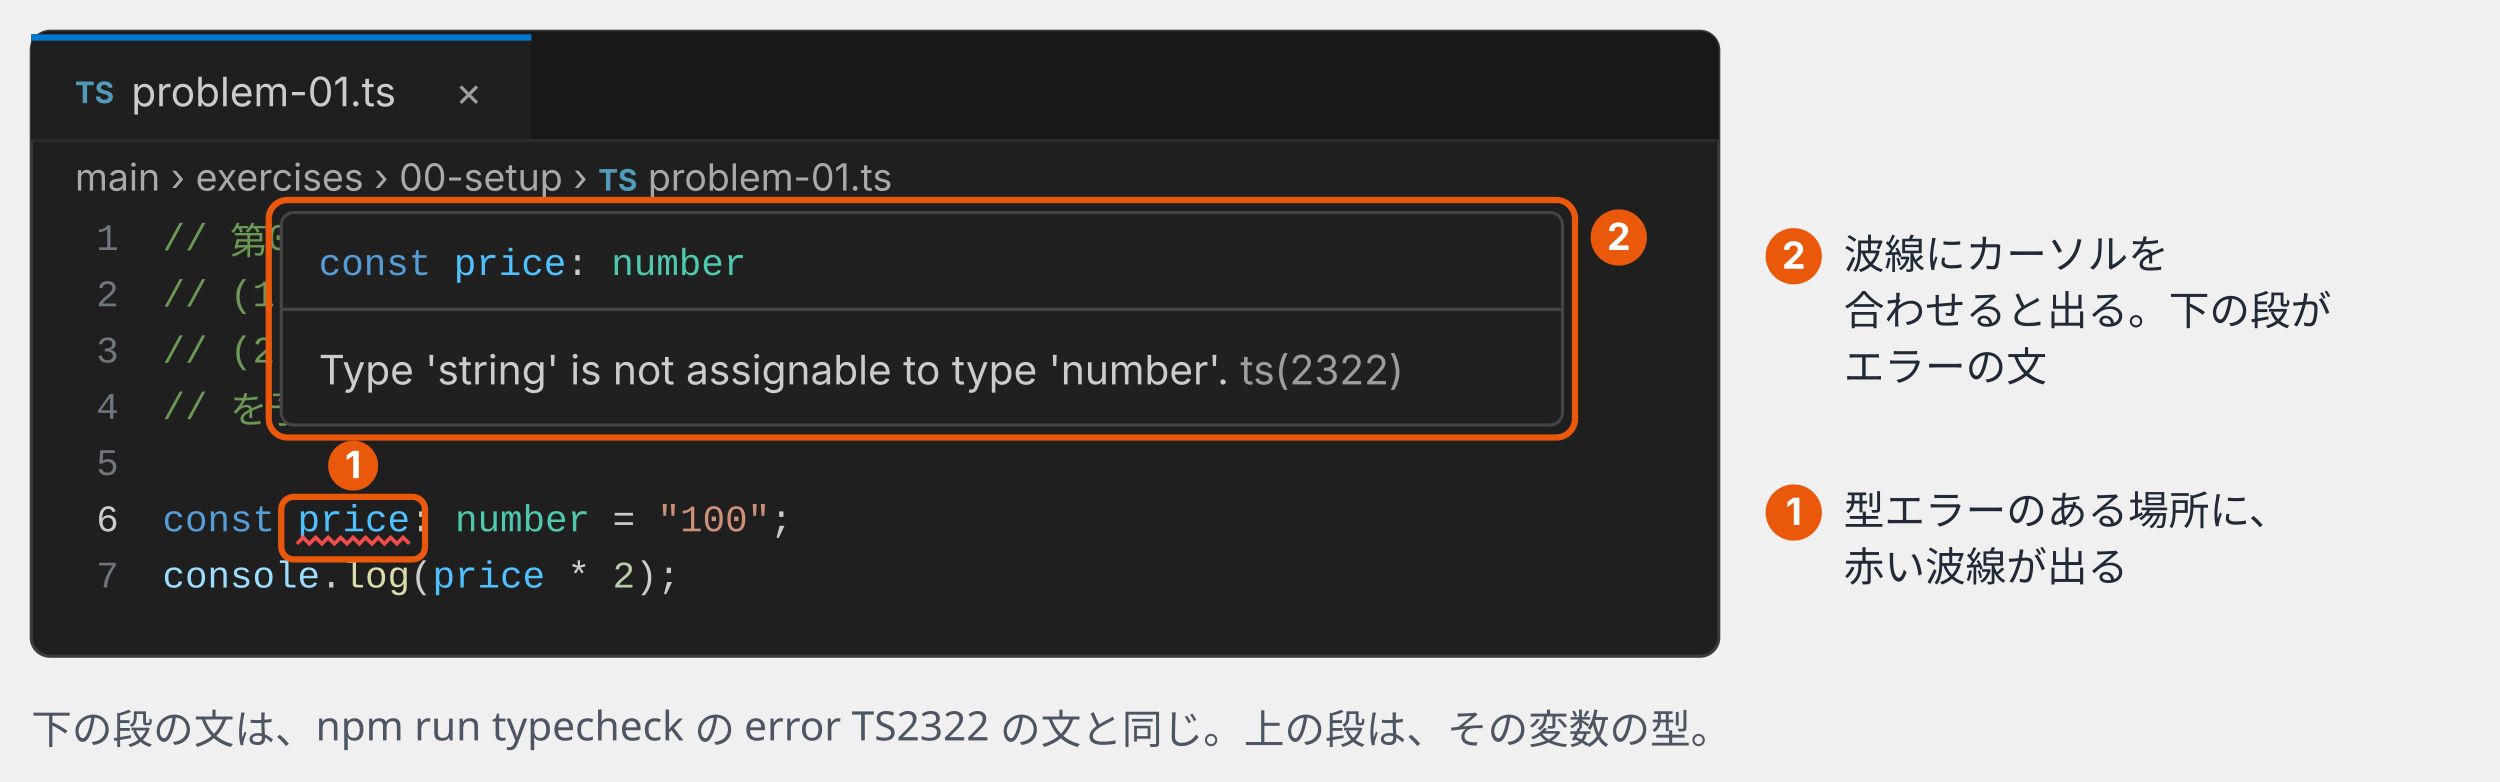
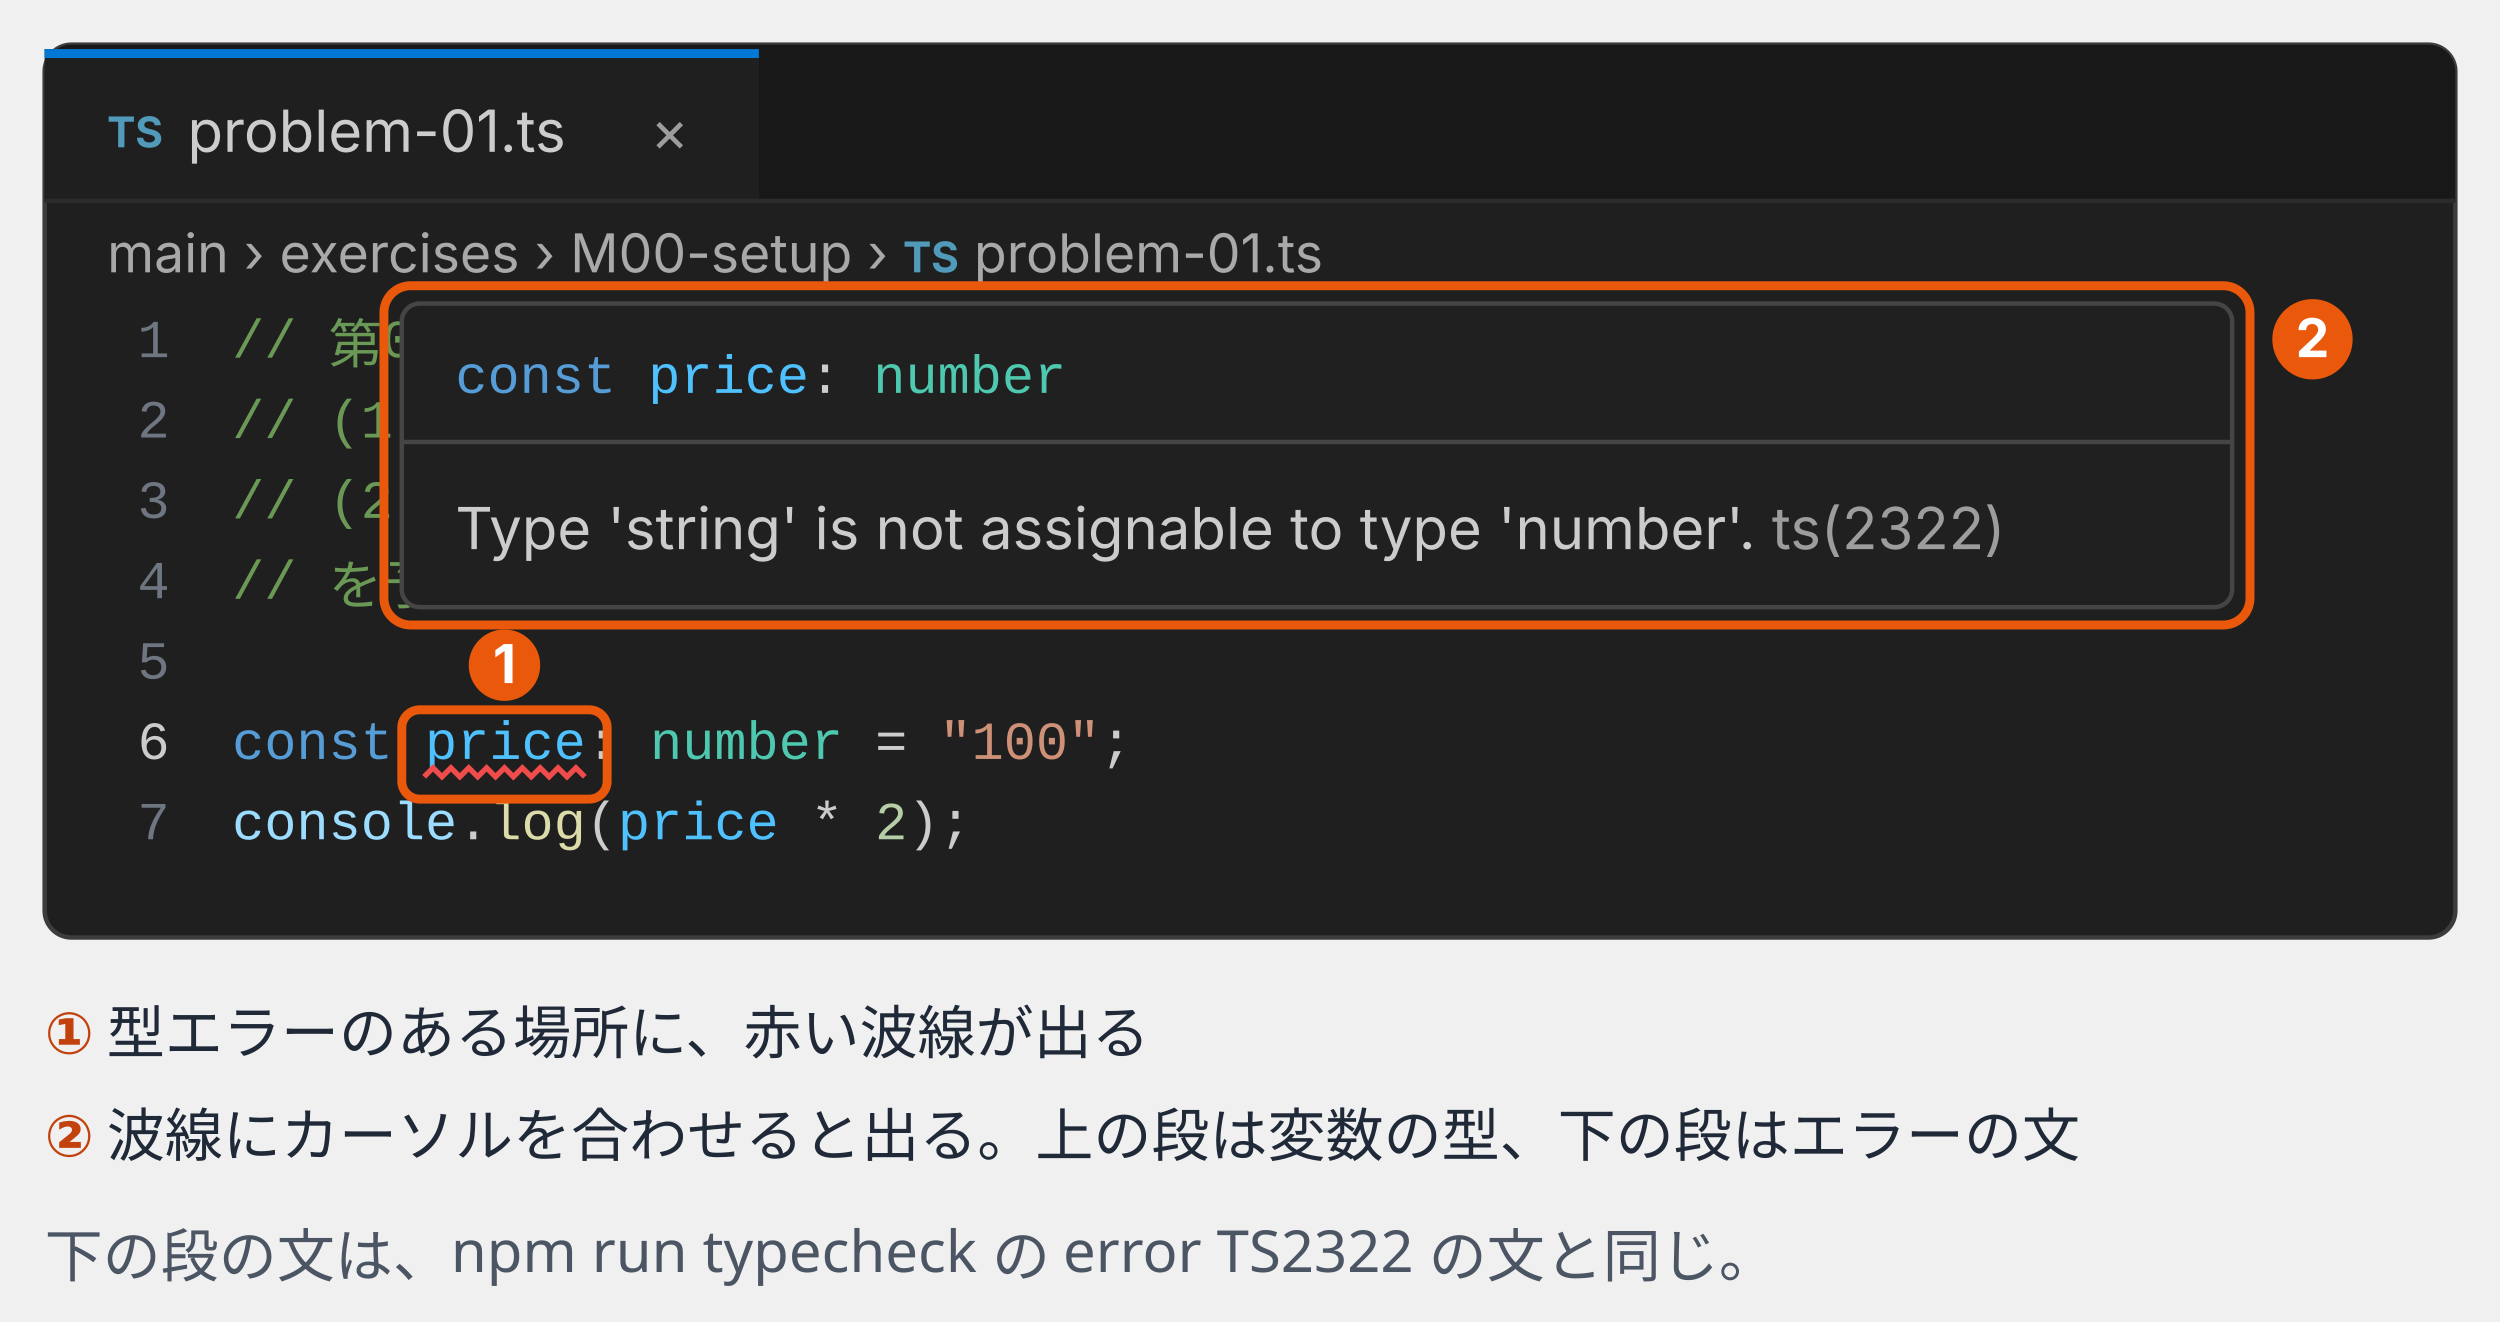
- <svg xmlns="http://www.w3.org/2000/svg" viewBox="0 0 800 250" width="800" height="250" role="img" aria-labelledby="t d">
+ <svg xmlns="http://www.w3.org/2000/svg" viewBox="0 0 560 296" width="560" height="296" role="img" aria-labelledby="t d">
  <style>
    .ui { font-family: -apple-system, "Segoe UI", "Hiragino Sans", "Noto Sans JP", "Yu Gothic UI", sans-serif; font-size: 13px; fill: #cccccc; }
    .small { font-size: 12px; }
    .mono { font-family: Menlo, Consolas, "Courier New", monospace; font-size: 12px; fill: #cccccc; }
    .faint { fill: #9d9d9d; }
    .crumb { fill: #a9a9a9; }
    .lineno { fill: #6e7681; }
    .k-com { fill: #6a9955; }
    .k-key { fill: #569cd6; }
    .k-const { fill: #4fc1ff; }
    .k-type { fill: #4ec9b0; }
    .k-str { fill: #ce9178; }
    .k-num { fill: #b5cea8; }
    .k-var { fill: #9cdcfe; }
    .k-fn { fill: #dcdcaa; }
    .ts { font-family: -apple-system, "Segoe UI", sans-serif; font-size: 9.5px; font-weight: 700; fill: #519aba; }
    .frame { fill: #1f1f1f; stroke: #3c3c3c; stroke-width: 1; }
    .bar { fill: #181818; }
    .tab { fill: #1f1f1f; }
    .edge { fill: none; stroke: #2b2b2b; stroke-width: 1; }
    .blue { fill: #0078d4; }
    .squiggle { fill: none; stroke: #f14c4c; stroke-width: 1.2; }
    .hover { fill: #202020; stroke: #454545; stroke-width: 1; }
    .sep { fill: none; stroke: #454545; stroke-width: 1; }
    .mark { fill: none; stroke: #ea580c; stroke-width: 2; }
    .badge { fill: #ea580c; }
    .badge-num { font-family: -apple-system, "Segoe UI", sans-serif; font-size: 12px; font-weight: 700; fill: #ffffff; }
    .note { font-family: "Hiragino Sans", "Noto Sans JP", "Yu Gothic", sans-serif; font-size: 13px; fill: #1f2937; }
    .note-sub { fill: #4b5563; }
+     .note-acc { fill: #c2410c; font-weight: 700; }
    @media (prefers-color-scheme: dark) {
      .mark { stroke: #fb923c; }
      .badge { fill: #fb923c; }
      .badge-num { fill: #1f2937; }
      .note { fill: #e5e7eb; }
      .note-sub { fill: #9ca3af; }
+       .note-acc { fill: #fb923c; }
    }
  </style>
  <rect class="frame" x="10" y="10" width="540" height="200" rx="6" />
  <path class="bar" d="M16,10 H544 A6,6 0 0 1 550,16 V45 H10 V16 A6,6 0 0 1 16,10 Z" />
  <rect class="tab" x="10" y="11" width="160" height="34" />
  <rect class="blue" x="10" y="11" width="160" height="2" />
  <text class="ts" x="24" y="33">TS</text>
  <text class="ui" x="42" y="34">problem-01.ts</text>
  <text class="ui faint" x="150" y="34" text-anchor="middle">×</text>
  <path class="edge" d="M10,45 H550" />
-   <text class="ui small crumb" x="24" y="61">main › exercises › 00-setup › <tspan class="ts">TS</tspan> problem-01.ts</text>
+   <text class="ui small crumb" x="24" y="61">main › exercises › M00-setup › <tspan class="ts">TS</tspan> problem-01.ts</text>
  <text class="mono lineno" x="38" y="80" text-anchor="end">1</text>
  <text class="mono k-com" x="52" y="80">// 第0章 問題 1</text>
  <text class="mono lineno" x="38" y="98" text-anchor="end">2</text>
  <text class="mono k-com" x="52" y="98">// (1) node で実行すると何が表示されるか</text>
  <text class="mono lineno" x="38" y="116" text-anchor="end">3</text>
  <text class="mono k-com" x="52" y="116">// (2) npm run typecheck M00 problem-01 を実行するとどうなるか</text>
  <text class="mono lineno" x="38" y="134" text-anchor="end">4</text>
  <text class="mono k-com" x="52" y="134">// を予測してから実行してください。</text>
  <text class="mono lineno" x="38" y="152" text-anchor="end">5</text>
  <text class="mono" x="38" y="170" text-anchor="end">6</text>
  <text class="mono" x="52" y="170">
    <tspan class="k-key">const</tspan>
    <tspan class="k-const">price</tspan>: <tspan class="k-type">number</tspan> = <tspan class="k-str">"100"</tspan>;</text>
  <text class="mono lineno" x="38" y="188" text-anchor="end">7</text>
  <text class="mono" x="52" y="188">
    <tspan class="k-var">console</tspan>.<tspan class="k-fn">log</tspan>(<tspan class="k-const">price</tspan> * <tspan class="k-num">2</tspan>);</text>
  <path class="squiggle" d="M95,174 l2,-2 l2,2 l2,-2 l2,2 l2,-2 l2,2 l2,-2 l2,2 l2,-2 l2,2 l2,-2 l2,2 l2,-2 l2,2 l2,-2 l2,2 l2,-2 l2,2" />
  <rect class="hover" x="90" y="68" width="410" height="68" rx="4" />
  <text class="mono" x="102" y="88">
    <tspan class="k-key">const</tspan>
    <tspan class="k-const">price</tspan>: <tspan class="k-type">number</tspan>
  </text>
  <path class="sep" d="M90,99 H500" />
  <text class="ui" x="102" y="123">Type 'string' is not assignable to type 'number'. <tspan class="faint">ts(2322)</tspan>
  </text>
  <rect class="mark" x="90" y="159" width="46" height="20" rx="4" />
  <circle class="badge" cx="113" cy="149" r="8" />
  <text class="badge-num" x="113" y="153" text-anchor="middle">1</text>
  <rect class="mark" x="86" y="64" width="418" height="76" rx="6" />
  <circle class="badge" cx="518" cy="76" r="9" />
  <text class="badge-num" x="518" y="80" text-anchor="middle">2</text>
-   <circle class="badge" cx="574" cy="164" r="9" />
-   <text class="badge-num" x="574" y="168" text-anchor="middle">1</text>
-   <text class="note" x="590" y="168">型エラーのある場所に、</text>
-   <text class="note" x="590" y="186">赤い波線が出る</text>
-   <circle class="badge" cx="574" cy="82" r="9" />
-   <text class="note" x="590" y="86">波線にカーソルを</text>
-   <text class="badge-num" x="574" y="86" text-anchor="middle">2</text>
-   <text class="note" x="590" y="104">合わせると出る。下の段が</text>
-   <text class="note" x="590" y="122">エラーの文</text>
-   <text class="note note-sub" x="10" y="238">下の段の文は、npm run typecheck の error TS2322 の文と同じ。上の段は、その変数の型。</text>
+   <text class="note" x="10" y="236">
+     <tspan class="note-acc">①</tspan> 型エラーのある場所に、赤い波線が出る</text>
+   <text class="note" x="10" y="259">
+     <tspan class="note-acc">②</tspan> 波線にカーソルを合わせると出る。上の段は変数の型、下の段はエラーの文</text>
+   <text class="note note-sub" x="10" y="286">下の段の文は、npm run typecheck の error TS2322 の文と同じ。</text>
</svg>
